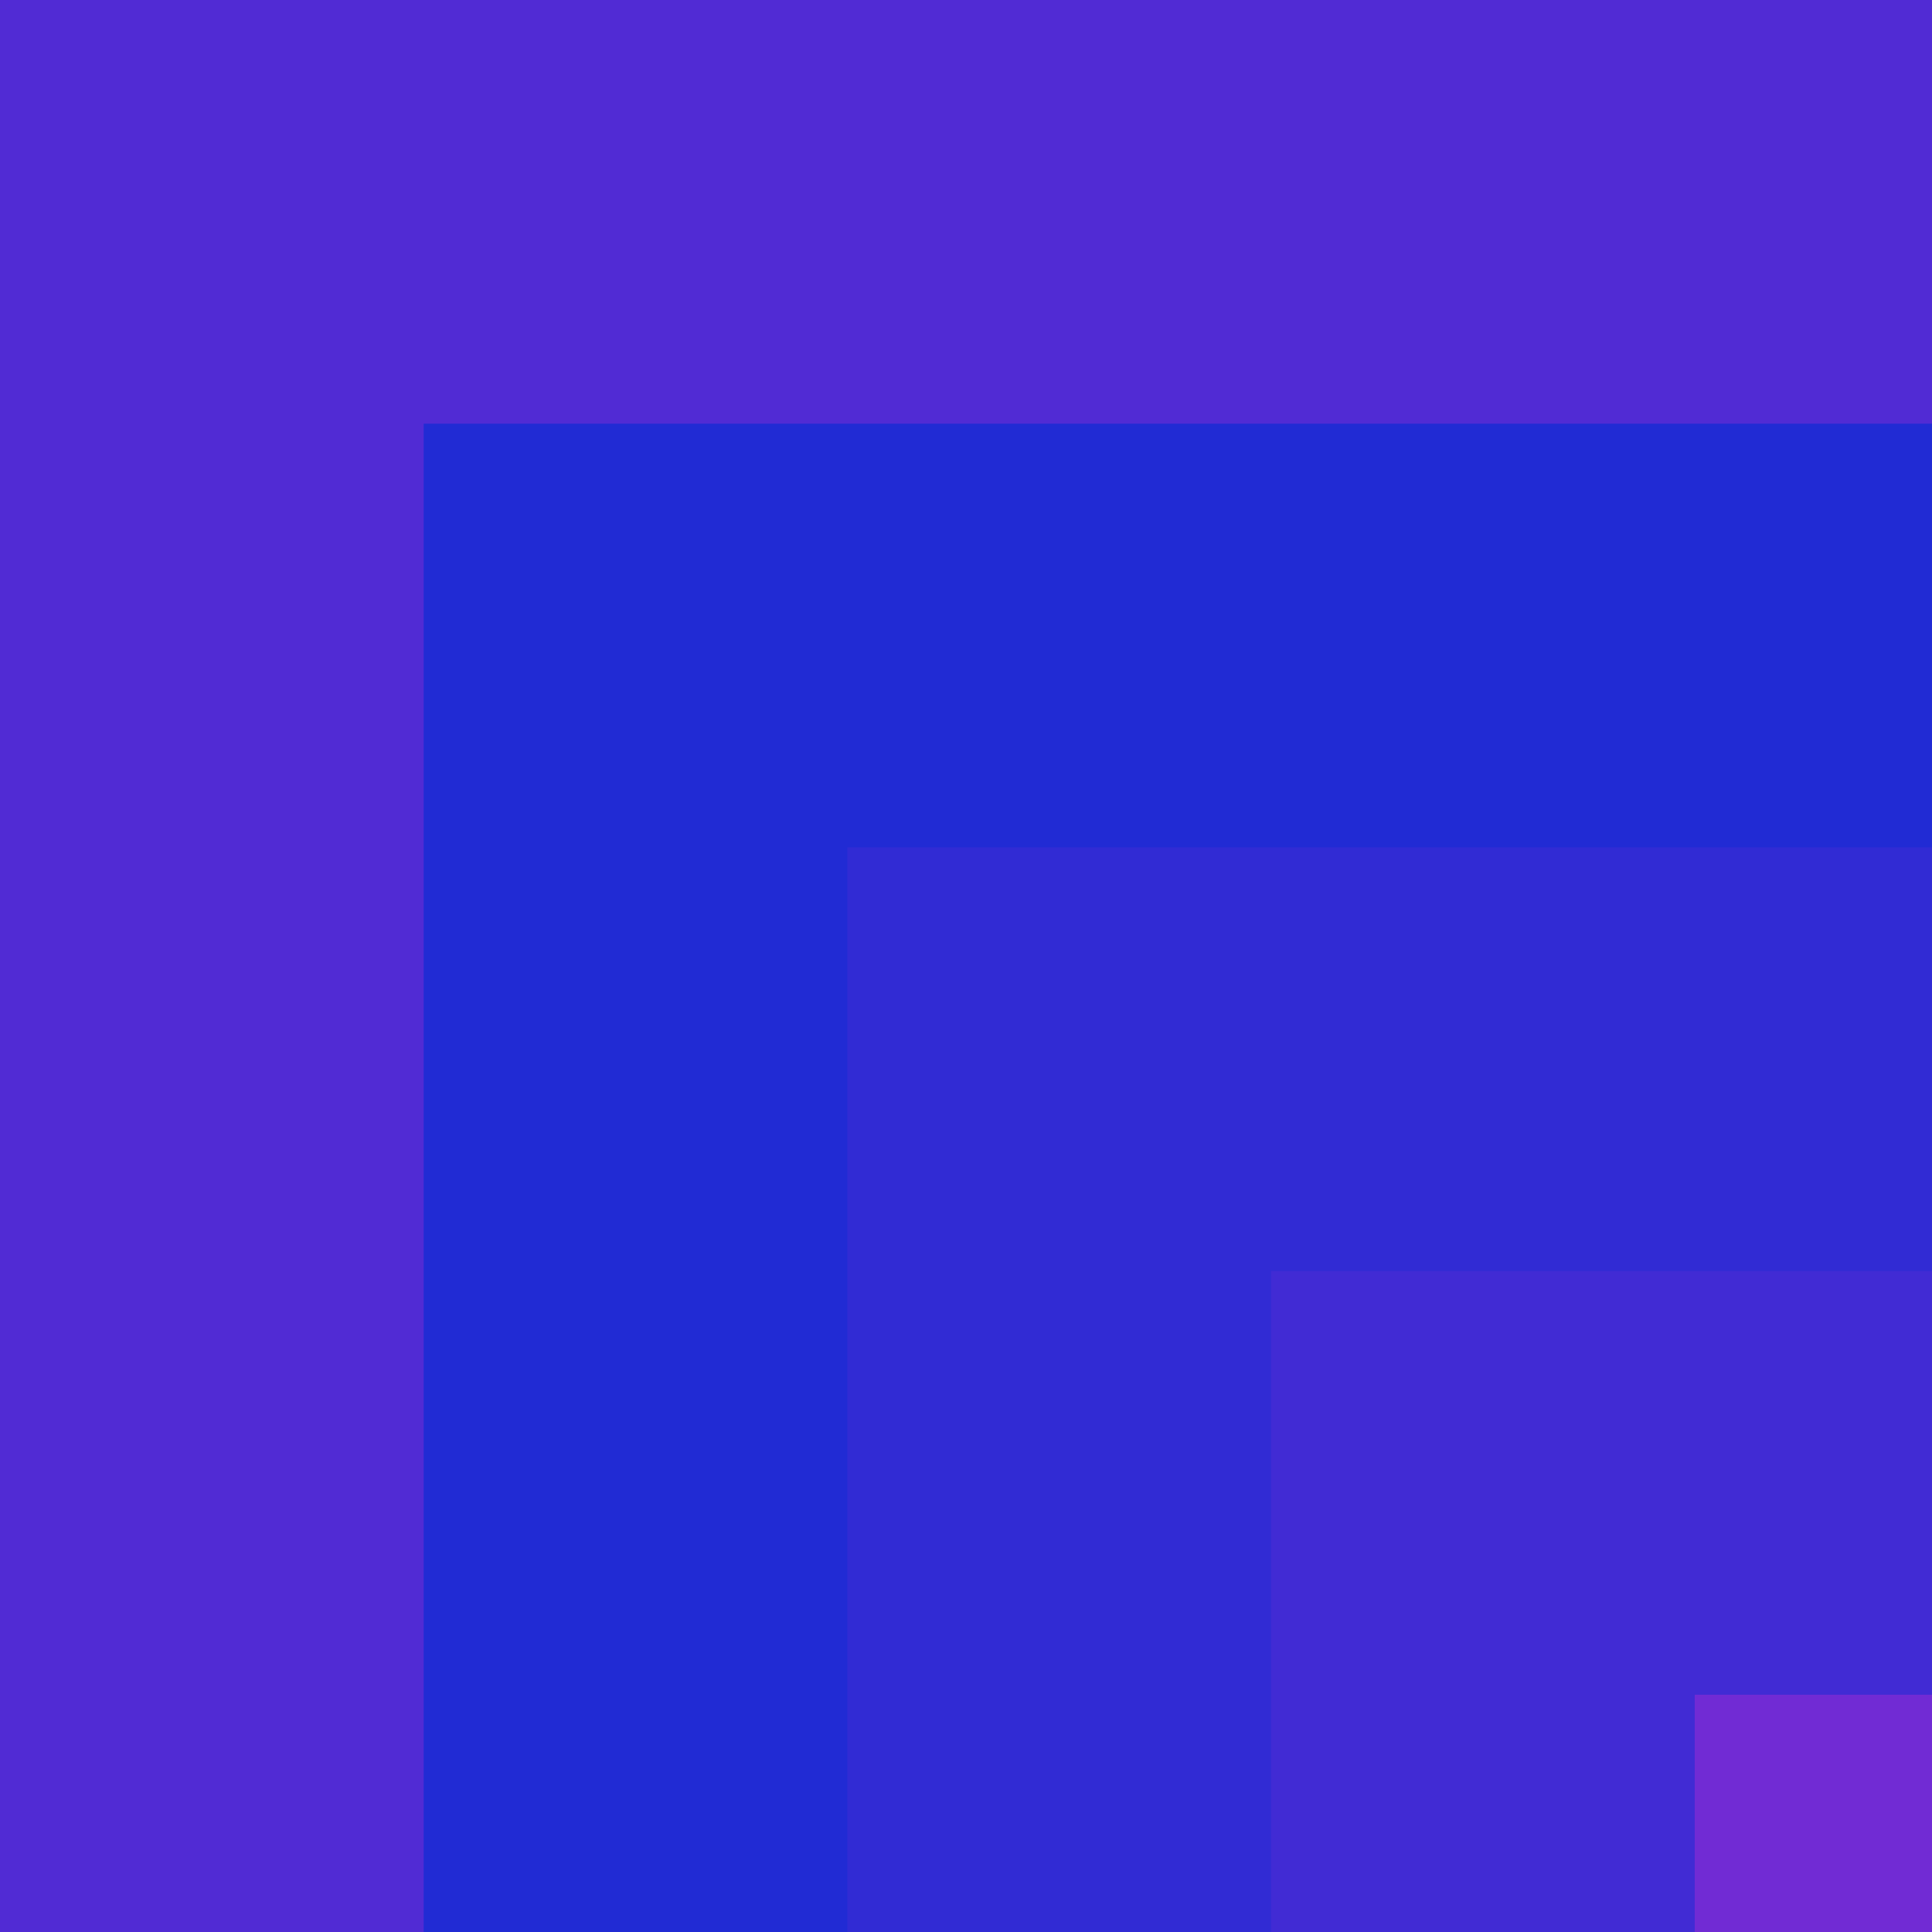
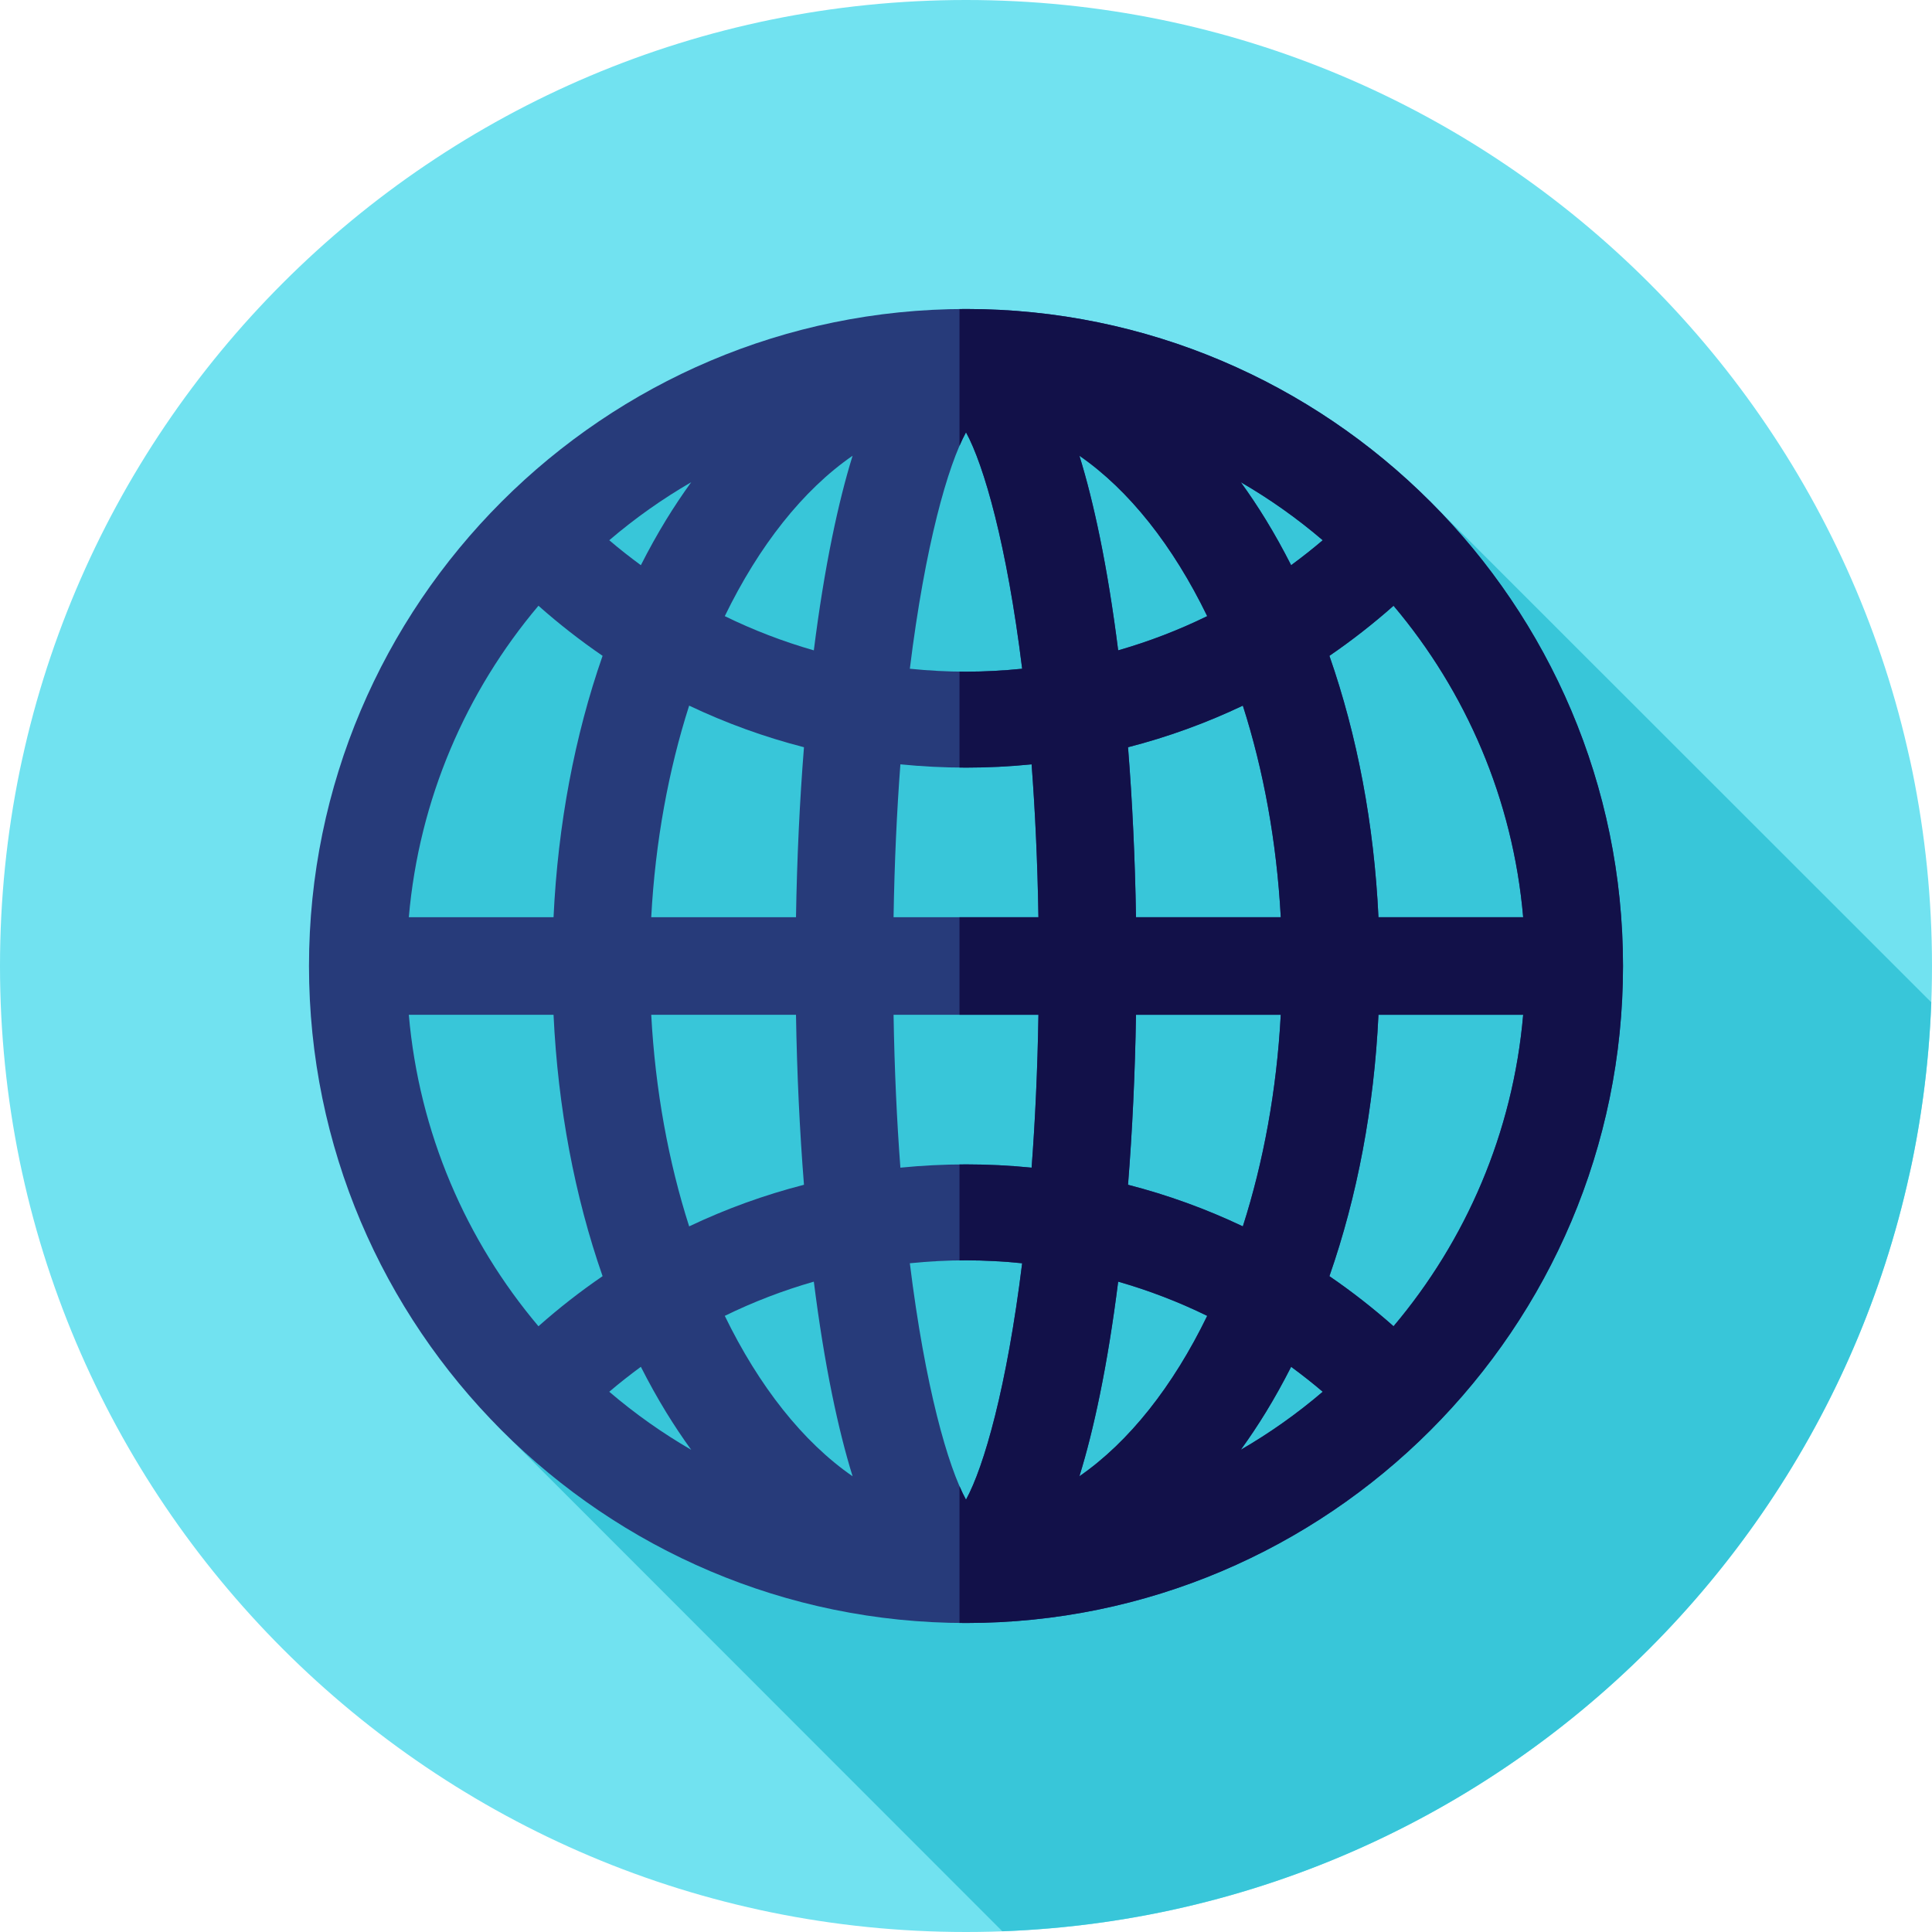
- <svg xmlns="http://www.w3.org/2000/svg" width="456" height="456" viewBox="0 0 456 456" version="1.1">
-   <rect x="0" y="0" width="456" height="456" fill="#512BD4" />
-   <rect x="100" y="100" width="356" height="356" fill="#212BD4" />
-   <rect x="200" y="200" width="256" height="256" fill="#312BD4" />
-   <rect x="300" y="300" width="156" height="156" fill="#412BD4" />
-   <rect x="400" y="400" width="56" height="56" fill="#712BD4" />
-   <rect x="500" y="500" width="6" height="6" fill="#812BD4" />
+ <svg xmlns="http://www.w3.org/2000/svg" version="1.1" id="Layer_1" x="0px" y="0px" viewBox="0 0 512 512" style="enable-background:new 0 0 512 512;" xml:space="preserve">
+   <circle style="fill:#71E2F0;" cx="256" cy="256" r="256" />
+   <path style="fill:#38C6D9;" d="M378.844,132.723c-8.371,3.027-18.442,2.524-26.305-0.845c-20.687-6.896-37.926-25.859-58.613-32.754  c-29.91-8.052-59.052-3.817-87.94,4.499l-68.339,40.2l-34.287,64.384c-6.173,43.827-8.93,87.483,9.556,127.093  c6.713,13.424,13.774,27.953,18.479,42.194l134.228,134.308c133.73-4.944,241.236-112.45,246.181-246.181L378.844,132.723z" />
+   <path style="fill:#273B7A;" d="M256,81.886c-96.006,0-174.114,78.108-174.114,174.114S159.994,430.114,256,430.114  S430.114,352.006,430.114,256S352.006,81.886,256,81.886z M369.304,351.47c-5.422-4.806-11.097-9.235-16.996-13.272  c7.394-21.182,11.84-44.715,12.998-69.268h38.352C400.939,300.222,388.475,328.752,369.304,351.47z M142.696,160.53  c5.422,4.806,11.097,9.235,16.996,13.272c-7.394,21.182-11.84,44.715-12.998,69.268h-38.352  C111.061,211.778,123.525,183.248,142.696,160.53z M342.163,149.783c-2.101-4.148-4.329-8.163-6.692-12.023  c-2.136-3.487-4.355-6.806-6.644-9.966c7.63,4.422,14.9,9.549,21.709,15.376C347.82,145.494,345.017,147.68,342.163,149.783z   M350.536,368.83c-6.809,5.827-14.079,10.954-21.709,15.376c2.289-3.162,4.51-6.478,6.644-9.966  c2.362-3.86,4.591-7.877,6.692-12.023C345.017,364.32,347.82,366.506,350.536,368.83z M169.837,362.217  c2.101,4.148,4.329,8.163,6.692,12.023c2.136,3.487,4.355,6.806,6.644,9.966c-7.63-4.422-14.9-9.549-21.709-15.376  C164.18,366.506,166.983,364.32,169.837,362.217z M161.464,143.17c6.809-5.827,14.079-10.954,21.709-15.376  c-2.289,3.162-4.51,6.478-6.644,9.966c-2.362,3.86-4.591,7.877-6.692,12.023C166.983,147.68,164.18,145.494,161.464,143.17z   M241.116,334.774C246.031,334.279,250.992,334,256,334c5.008,0,9.969,0.279,14.884,0.774c-4.051,32.82-10.123,53.972-14.884,62.655  C251.239,388.746,245.167,367.594,241.116,334.774z M256,308.576c-5.847,0-11.648,0.293-17.387,0.867  c-0.933-12.319-1.57-25.841-1.81-40.514h38.397c-0.24,14.672-0.877,28.193-1.81,40.514C267.648,308.867,261.847,308.576,256,308.576  z M236.803,243.071c0.24-14.672,0.877-28.193,1.81-40.514c5.739,0.574,11.54,0.867,17.387,0.867c5.847,0,11.648-0.293,17.387-0.867  c0.933,12.319,1.57,25.841,1.81,40.514H236.803z M256,178c-5.008,0-9.969-0.279-14.884-0.774  c4.051-32.82,10.123-53.972,14.884-62.655c4.761,8.683,10.833,29.836,14.884,62.655C265.969,177.721,261.008,178,256,178z   M225.949,120.773c-1.953,6.287-3.755,13.465-5.422,21.601c-1.879,9.163-3.5,19.232-4.853,29.977  c-8.128-2.327-16.017-5.358-23.597-9.068C201.133,144.641,212.783,129.864,225.949,120.773z M213.061,198.023  c-1.143,14.334-1.858,29.47-2.114,45.047h-38.364c1.074-20.028,4.598-39.038,10.05-56.073  C192.388,191.633,202.566,195.324,213.061,198.023z M210.947,268.929c0.255,15.577,0.971,30.713,2.114,45.047  c-10.495,2.698-20.673,6.389-30.427,11.026c-5.454-17.036-8.976-36.043-10.05-56.073H210.947z M215.673,339.649  c1.355,10.745,2.974,20.814,4.853,29.977c1.669,8.135,3.469,15.313,5.422,21.601c-13.165-9.09-24.816-23.867-33.873-42.51  C199.658,345.007,207.546,341.976,215.673,339.649z M286.051,391.227c1.953-6.287,3.755-13.465,5.422-21.601  c1.879-9.163,3.5-19.232,4.853-29.977c8.128,2.327,16.017,5.358,23.597,9.068C310.867,367.359,299.217,382.136,286.051,391.227z   M298.939,313.977c1.143-14.334,1.858-29.47,2.113-45.047h38.364c-1.074,20.028-4.598,39.038-10.05,56.073  C319.612,320.367,309.434,316.676,298.939,313.977z M301.053,243.071c-0.255-15.577-0.971-30.713-2.113-45.047  c10.495-2.698,20.673-6.389,30.427-11.026c5.454,17.036,8.976,36.043,10.05,56.073H301.053z M296.327,172.351  c-1.355-10.745-2.974-20.814-4.853-29.977c-1.669-8.135-3.468-15.315-5.422-21.601c13.165,9.09,24.816,23.867,33.873,42.51  C312.342,166.993,304.454,170.024,296.327,172.351z M146.694,268.929c1.158,24.554,5.604,48.087,12.998,69.268  c-5.899,4.036-11.574,8.466-16.996,13.272c-19.172-22.718-31.635-51.248-34.354-82.541H146.694z M365.306,243.071  c-1.158-24.554-5.604-48.087-12.998-69.268c5.899-4.036,11.574-8.466,16.996-13.272c19.172,22.718,31.637,51.248,34.354,82.541  H365.306z" />
+   <path style="fill:#121149;" d="M256,81.886c-0.576,0-1.148,0.016-1.724,0.022v36.243c0.588-1.358,1.165-2.563,1.724-3.581  c4.761,8.683,10.833,29.836,14.884,62.655C265.969,177.721,261.008,178,256,178c-0.576,0-1.148-0.016-1.724-0.024v25.426  c0.574,0.005,1.148,0.022,1.724,0.022c5.847,0,11.648-0.293,17.387-0.867c0.933,12.319,1.57,25.841,1.81,40.514h-20.921v25.859  h20.921c-0.24,14.672-0.877,28.193-1.81,40.514c-5.739-0.574-11.54-0.867-17.387-0.867c-0.576,0-1.148,0.016-1.724,0.022v25.426  C254.85,334.017,255.424,334,256,334c5.008,0,9.969,0.279,14.884,0.774c-4.051,32.82-10.123,53.972-14.884,62.655  c-0.559-1.017-1.134-2.222-1.724-3.581v36.243c0.574,0.005,1.148,0.022,1.724,0.022c96.006,0,174.114-78.108,174.114-174.114  S352.006,81.886,256,81.886z M369.304,160.53c19.172,22.718,31.637,51.248,34.354,82.541h-38.352  c-1.158-24.554-5.604-48.087-12.998-69.268C358.205,169.765,363.88,165.336,369.304,160.53z M319.924,163.283  c-7.58,3.71-15.469,6.74-23.597,9.068c-1.355-10.745-2.974-20.814-4.853-29.977c-1.669-8.135-3.469-15.315-5.422-21.601  C299.217,129.864,310.867,144.641,319.924,163.283z M301.053,243.071c-0.255-15.577-0.971-30.713-2.113-45.047  c10.495-2.698,20.673-6.389,30.427-11.026c5.454,17.036,8.976,36.043,10.05,56.073H301.053z M339.416,268.929  c-1.074,20.028-4.598,39.038-10.05,56.073c-9.752-4.636-19.932-8.326-30.427-11.026c1.143-14.334,1.858-29.47,2.113-45.047  L339.416,268.929L339.416,268.929z M286.051,391.227c1.953-6.287,3.755-13.465,5.422-21.601c1.879-9.163,3.5-19.232,4.853-29.977  c8.128,2.327,16.017,5.358,23.597,9.068C310.867,367.359,299.217,382.136,286.051,391.227z M328.826,384.205  c2.289-3.162,4.51-6.478,6.644-9.966c2.362-3.86,4.591-7.877,6.692-12.023c2.853,2.103,5.656,4.291,8.373,6.613  C343.726,374.658,336.456,379.785,328.826,384.205z M342.163,149.783c-2.101-4.148-4.329-8.163-6.692-12.023  c-2.136-3.487-4.355-6.806-6.644-9.966c7.63,4.422,14.9,9.549,21.709,15.376C347.82,145.494,345.017,147.68,342.163,149.783z   M369.304,351.47c-5.422-4.806-11.097-9.235-16.996-13.272c7.394-21.182,11.84-44.715,12.998-69.268h38.352  C400.939,300.222,388.475,328.752,369.304,351.47z" />
</svg>
